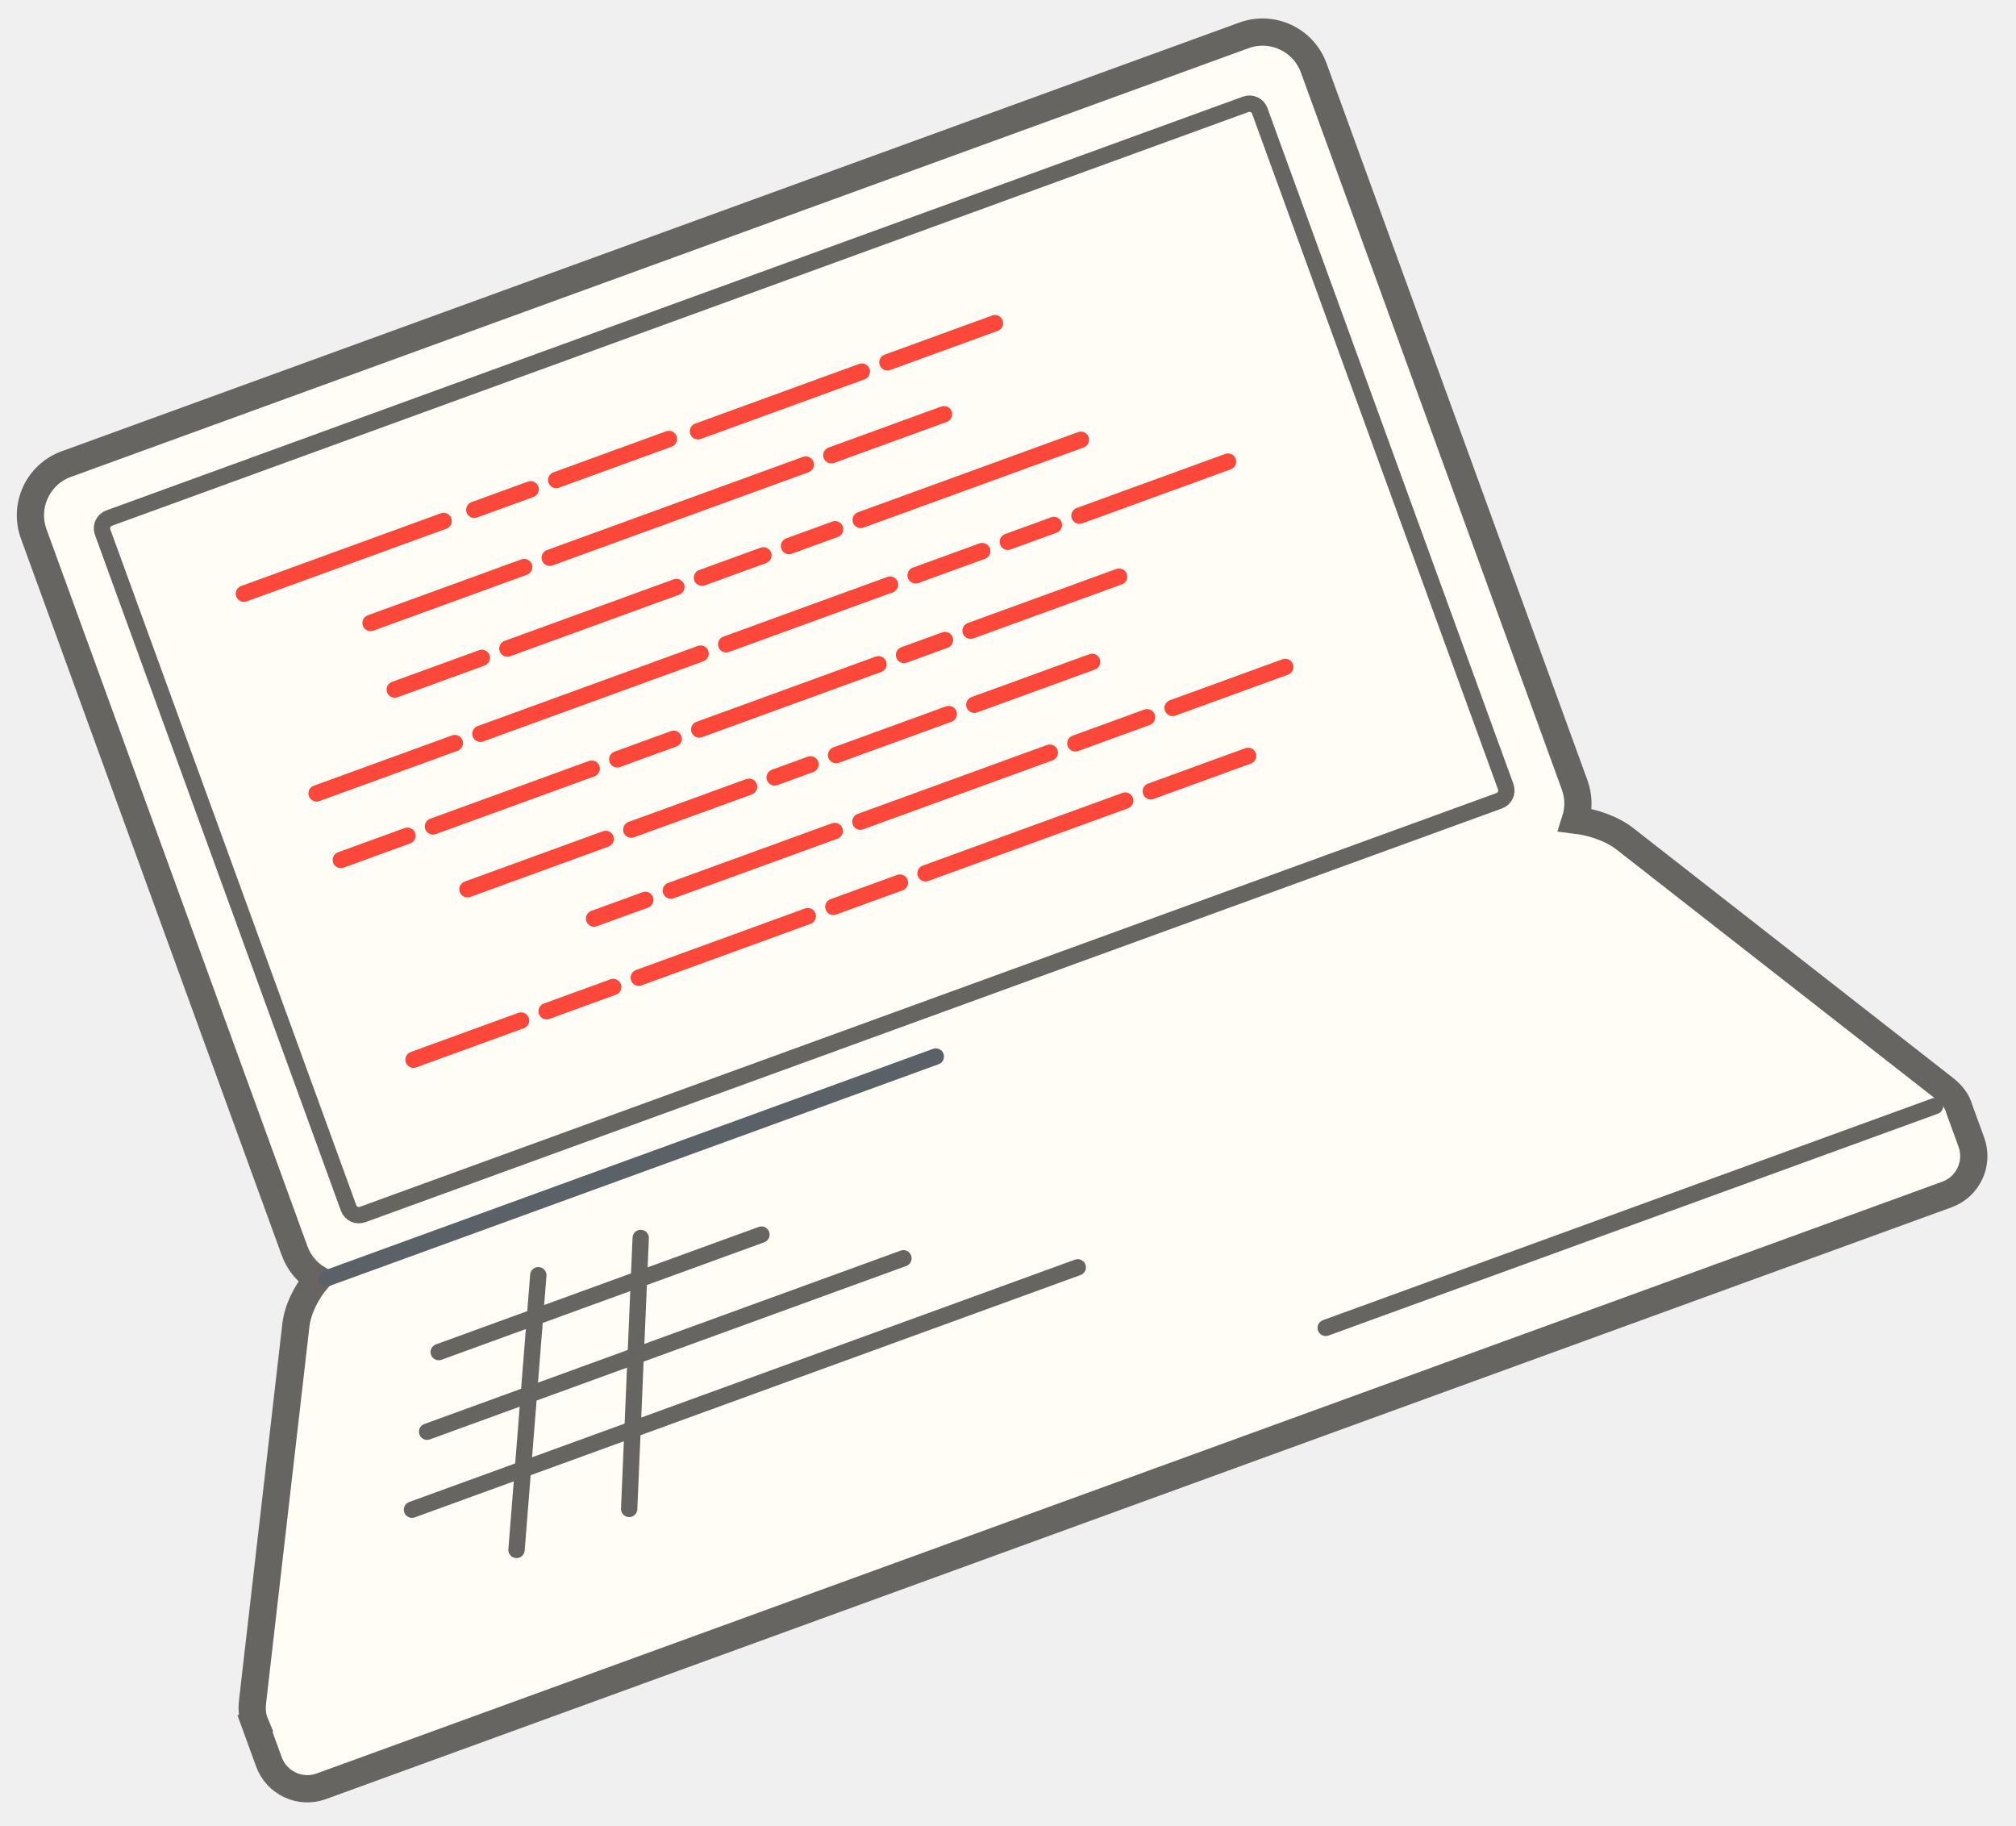
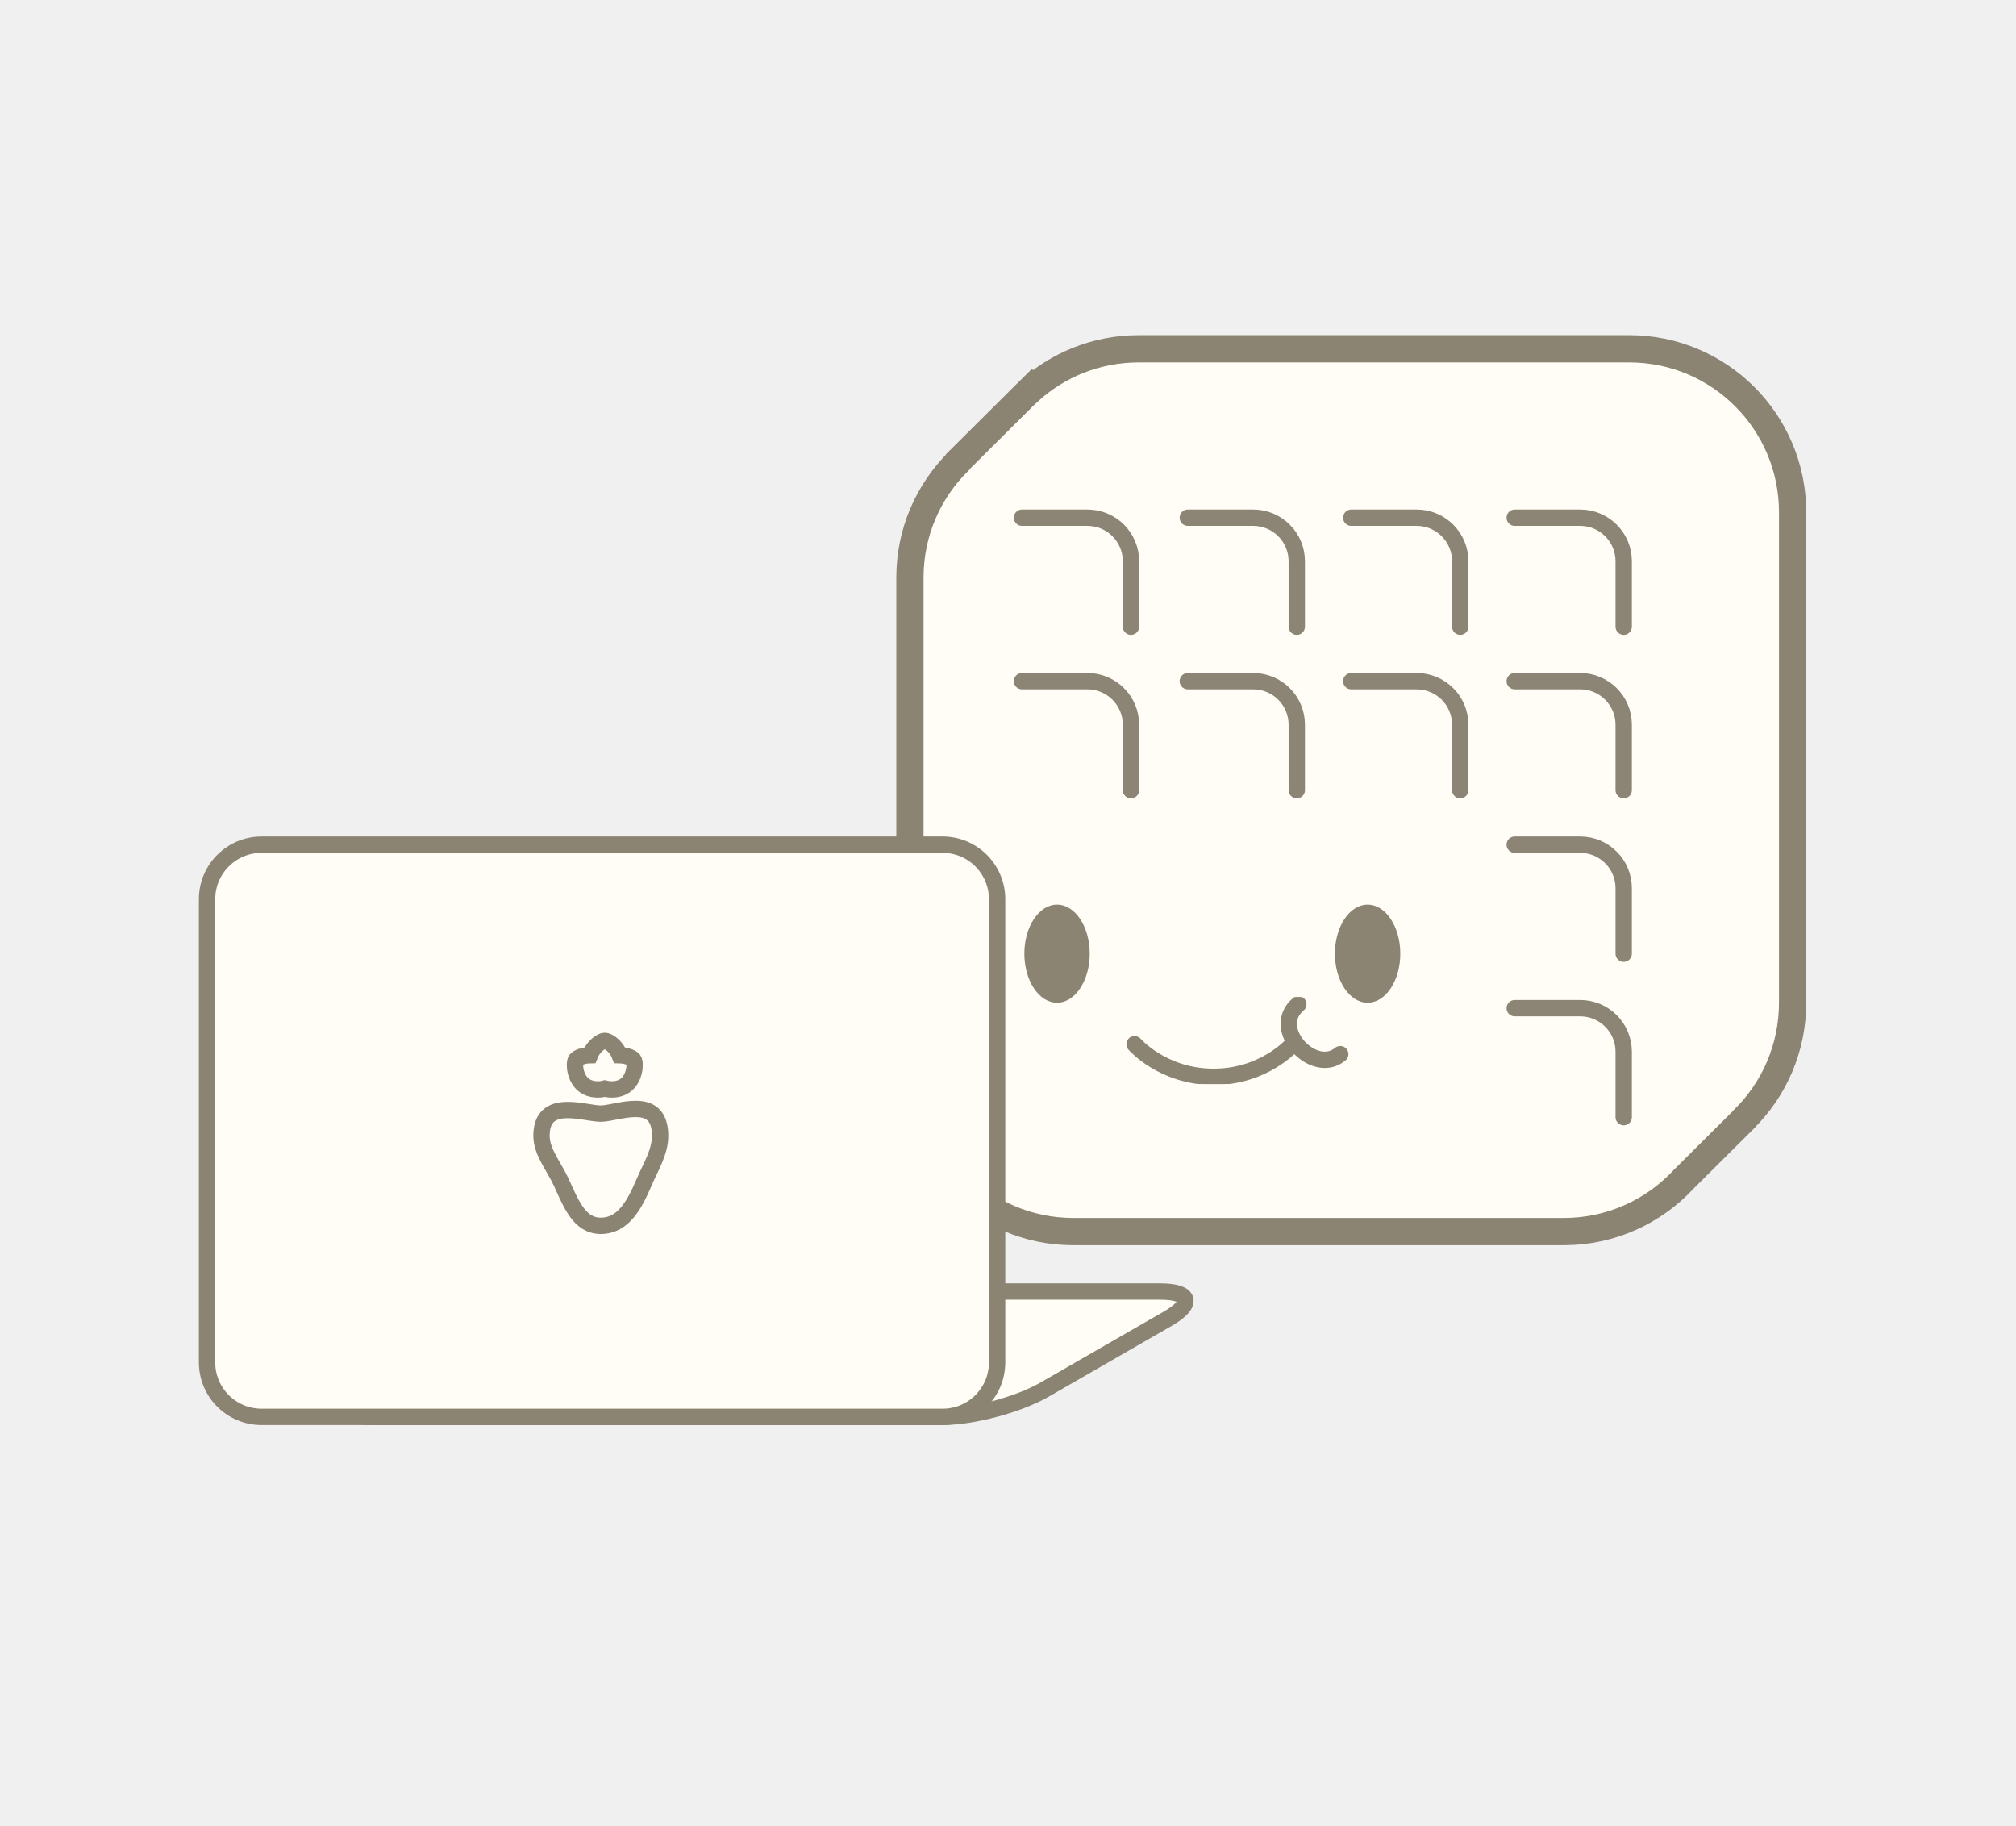
- <svg xmlns="http://www.w3.org/2000/svg" width="370px" height="335px" viewBox="0 0 370 335" version="1.1">
-   <defs />
+ <svg xmlns="http://www.w3.org/2000/svg" xmlns:xlink="http://www.w3.org/1999/xlink" width="370" height="335" viewBox="0 0 370 335" version="1.1">
+   <defs>
+     <path d="M153.13 141.3C158.61 135.87 162 128.33 162 120.01L162 29.99C162 13.43 148.57 0 132.01 0L41.99 0C34.19 0 27.09 2.98 21.75 7.86L21.74 7.84 21.05 8.52C20.91 8.66 20.77 8.8 20.63 8.94L8.83 20.68 8.81 20.76C3.37 26.19 0 33.7 0 41.99L0 132.01C0 148.57 13.43 162 29.99 162L120.01 162C128.71 162 136.55 158.29 142.03 152.37L153.11 141.35 153.13 141.3Z" id="path-1" />
+   </defs>
  <g id="Page-1" stroke="none" stroke-width="1" fill="none" fill-rule="evenodd">
    <g id="computer">
-       <g id="Group" transform="translate(166.6551, 158.7599) rotate(-20) translate(-166.6551, -158.7599) translate(-0.344875, 36.75986)">
-         <path d="M0.522,229 C0.463,227.81 0.764,226.471 1.472,225.056 L32.528,162.944 C33.855,160.291 36.336,157.907 39.205,156.269 C37.826,154.554 37,152.372 37,149.991 L37,10.009 C37,4.481 41.472,1.42108547e-14 46.993,1.42108547e-14 L277.007,1.42108547e-14 C282.526,1.42108547e-14 287,4.467 287,10.009 L287,149.991 C287,152.295 286.223,154.418 284.917,156.109 C287.975,157.666 290.717,159.947 292.304,162.486 L331.696,225.514 C332.473,226.757 332.895,227.937 332.994,229 L333,229.071 C333.022,229.35 333.022,229.62 333,229.881 L333,236.5 C333,240.642 329.642,244 325.51,244 L7.988,244 C3.852,244 0.498,240.634 0.498,236.5 L0.498,229 L0.522,229 Z" id="Rectangle-59" stroke="#666562" stroke-width="5" fill="#FFFDF5" />
-         <rect id="Rectangle-62" stroke="#666562" stroke-width="3" fill="#FFFDF5" x="49" y="12" width="226" height="136" rx="2" />
-         <g id="Line-+-Line-+-Line" transform="translate(89, 45)" stroke="#FC483B" stroke-width="3" stroke-linecap="round">
-           <path d="M0.5,1.5 L30.5,1.5" id="Line" />
-           <path d="M35.5,1.5 L85.5,1.5" id="Line" />
-           <path d="M90.5,1.5 L112.5,1.5" id="Line" />
+       <g id="Group" transform="translate(167, 64)">
+         <mask id="mask-2" fill="white">
+           <use xlink:href="#path-1" />
+         </mask>
+         <use id="Mask" stroke="#8C8473" stroke-width="5" fill="#FFFDF5" xlink:href="#path-1" />
+         <ellipse id="Oval-89" fill="#8C8473" mask="url(#mask-2)" cx="27" cy="111" rx="6" ry="9" />
+         <ellipse id="Oval-89" fill="#8C8473" mask="url(#mask-2)" cx="84" cy="111" rx="6" ry="9" />
+         <path d="M71.29 120.28C65.9 124.8 74.18 133.47 78.98 129.44M41.23 127.62C41.23 127.62 46.41 133.6 55.74 133.6 65.06 133.6 70.25 127.62 70.25 127.62" id="Path-349" stroke="#8C8473" stroke-width="3" stroke-linecap="round" mask="url(#mask-2)" />
+         <g mask="url(#mask-2)" stroke-linecap="round" stroke="#8C8474" id="Path-126" stroke-width="3">
+           <g transform="translate(20, 31)">
+             <path d="M0.57 0C0.57 0 4.15 0 8.56 0L12.58 0C16.99 0 20.57 3.58 20.57 7.99L20.57 20M31 0C31 0 34.58 0 38.99 0L43.01 0C47.42 0 51 3.58 51 7.99L51 20M61 0C61 0 64.58 0 68.99 0L73.01 0C77.42 0 81 3.58 81 7.99L81 20M91 0C91 0 94.58 0 98.99 0L103.01 0C107.42 0 111 3.58 111 7.99L111 20" />
+           </g>
        </g>
-         <g transform="translate(89, 58)" id="Line" stroke="#FC483B" stroke-width="3" stroke-linecap="round">
-           <path d="M0.5,1.5 L17.5,1.5" />
-           <path d="M22.5,1.5 L55.5,1.5" />
-           <path d="M60.5,1.5 L72.5,1.5" />
-           <path d="M77.5,1.5 L86.5,1.5" />
-           <path d="M91.5,1.5 L134.5,1.5" />
+         <g mask="url(#mask-2)" stroke-linecap="round" stroke="#8C8474" id="Path-126" stroke-width="3">
+           <g transform="translate(20, 61)">
+             <path d="M0.57 0C0.57 0 4.15 0 8.56 0L12.58 0C16.99 0 20.57 3.58 20.57 7.99L20.57 20M31 0C31 0 34.58 0 38.99 0L43.01 0C47.42 0 51 3.58 51 7.99L51 20M61 0C61 0 64.58 0 68.99 0L73.01 0C77.42 0 81 3.58 81 7.99L81 20M91 0C91 0 94.58 0 98.99 0L103.01 0C107.42 0 111 3.58 111 7.99L111 20" />
+           </g>
        </g>
-         <g transform="translate(89, 97)" id="Line" stroke="#FC483B" stroke-width="3" stroke-linecap="round">
-           <path d="M0.5,1.5 L27.5,1.5" />
-           <path d="M32.5,1.5 L55.5,1.5" />
-           <path d="M60.5,1.5 L67.5,1.5" />
-           <path d="M72.5,1.5 L94.5,1.5" />
-           <path d="M99.5,1.5 L122.5,1.5" />
+         <path d="M111 91C111 91 114.58 91 118.99 91L123.01 91C127.42 91 131 94.58 131 98.99L131 111M111 121C111 121 114.58 121 118.99 121L123.01 121C127.42 121 131 124.58 131 128.99L131 141" id="Path-126" stroke="#8C8474" stroke-width="3" stroke-linecap="round" mask="url(#mask-2)" />
+       </g>
+       <g id="Group" transform="translate(38, 155)" stroke="#8C8473" stroke-width="3">
+         <path d="M51.33 86.98C56.12 84.23 64.49 82 69.99 82L175.01 82C180.53 82 181.11 84.24 176.33 86.98L153.67 100.02C148.88 102.77 140.51 105 135.01 105L29.99 105C24.47 105 23.89 102.76 28.67 100.02L51.33 86.98Z" id="Rectangle-136" fill="#FFFDF5" />
+         <rect id="Rectangle-136" fill="#FFFDF5" x="0" y="0" width="145" height="105" rx="10" />
+         <g id="Path-424-+-Oval-94" transform="translate(61, 36)">
+           <path d="M11.26 13.35C14.28 13.35 22.15 9.7 22.15 17.41 22.15 20.43 20.42 23.13 19.24 25.89 17.41 30.18 15.37 33.94 11.26 33.94 7.34 33.94 5.84 29.95 3.98 25.89 2.64 22.97 0.38 20.4 0.38 17.41 0.38 10.27 8.25 13.35 11.26 13.35ZM9.26 2.63C9.86 1.09 11.29 0 12 0 12.71 0 14.14 1.09 14.74 2.63 15.94 2.66 17.02 3.09 17.27 3.46 17.71 4.08 17.53 6.94 15.72 8.21 14.57 9.02 13.07 9.03 12 8.75 10.93 9.03 9.43 9.02 8.28 8.21 6.47 6.94 6.29 4.08 6.72 3.46 6.98 3.09 8.05 2.65 9.26 2.63Z" id="Path-424" />
        </g>
-         <g transform="translate(109, 110)" id="Line" stroke="#FC483B" stroke-width="3" stroke-linecap="round">
-           <path d="M0.5,1.5 L10.5,1.5" />
-           <path d="M15.5,1.5 L47.5,1.5" />
-           <path d="M52.5,1.5 L89.5,1.5" />
-           <path d="M94.5,1.5 L108.5,1.5" />
-           <path d="M113.5,1.5 L135.5,1.5" />
-         </g>
-         <g transform="translate(69, 71)" id="Line" stroke="#FC483B" stroke-width="3" stroke-linecap="round">
-           <path d="M0.5,1.5 L27.5,1.5" />
-           <path d="M32.5,1.5 L75.5,1.5" />
-           <path d="M80.5,1.5 L112.5,1.5" />
-           <path d="M117.5,1.5 L130.5,1.5" />
-           <path d="M135.5,1.5 L144.5,1.5" />
-           <path d="M149.5,1.5 L178.5,1.5" />
-         </g>
-         <g transform="translate(69, 123)" id="Line" stroke="#FC483B" stroke-width="3" stroke-linecap="round">
-           <path d="M0.5,1.5 L21.5,1.5" />
-           <path d="M26.5,1.5 L39.5,1.5" />
-           <path d="M44.5,1.5 L77.5,1.5" />
-           <path d="M82.5,1.5 L95.5,1.5" />
-           <path d="M100.5,1.5 L139.5,1.5" />
-           <path d="M144.5,1.5 L163.5,1.5" />
-         </g>
-         <g transform="translate(69, 84)" id="Line" stroke="#FC483B" stroke-width="3" stroke-linecap="round">
-           <path d="M0.5,1.5 L13.5,1.5" />
-           <path d="M18.5,1.5 L49.5,1.5" />
-           <path d="M54.5,1.5 L65.5,1.5" />
-           <path d="M70.5,1.5 L105.5,1.5" />
-           <path d="M110.5,1.5 L118.5,1.5" />
-           <path d="M123.5,1.5 L152.5,1.5" />
-         </g>
-         <g transform="translate(69, 32)" id="Line" stroke="#FC483B" stroke-width="3" stroke-linecap="round">
-           <path d="M0.5,1.5 L39.5,1.5" />
-           <path d="M45.5,1.5 L56.5,1.5" />
-           <path d="M61.5,1.5 L83.5,1.5" />
-           <path d="M89,2 L121,2" />
-           <path d="M126,2 L147,2" />
-         </g>
-         <g transform="translate(41, 169)" id="Line" stroke="#666562" stroke-width="3" stroke-linecap="round">
-           <path d="M36.5,0.5 L15.5,46.5" />
-           <path d="M56.5,0.5 L37.5,46.5" />
-           <path d="M14.5,7.5 L77.532,7.5" />
-           <path d="M7.5,20.5 L100.53,20.5" />
-           <path d="M1.64845915e-12,33 L130.03,33" />
-         </g>
-         <path d="M210,228 L329,228" id="Line" stroke="#666562" stroke-width="3" stroke-linecap="round" />
-         <path d="M40.779,156.744 L159.779,156.744" id="Line" stroke="#5B6267" stroke-width="3" stroke-linecap="round" />
      </g>
    </g>
  </g>
</svg>
